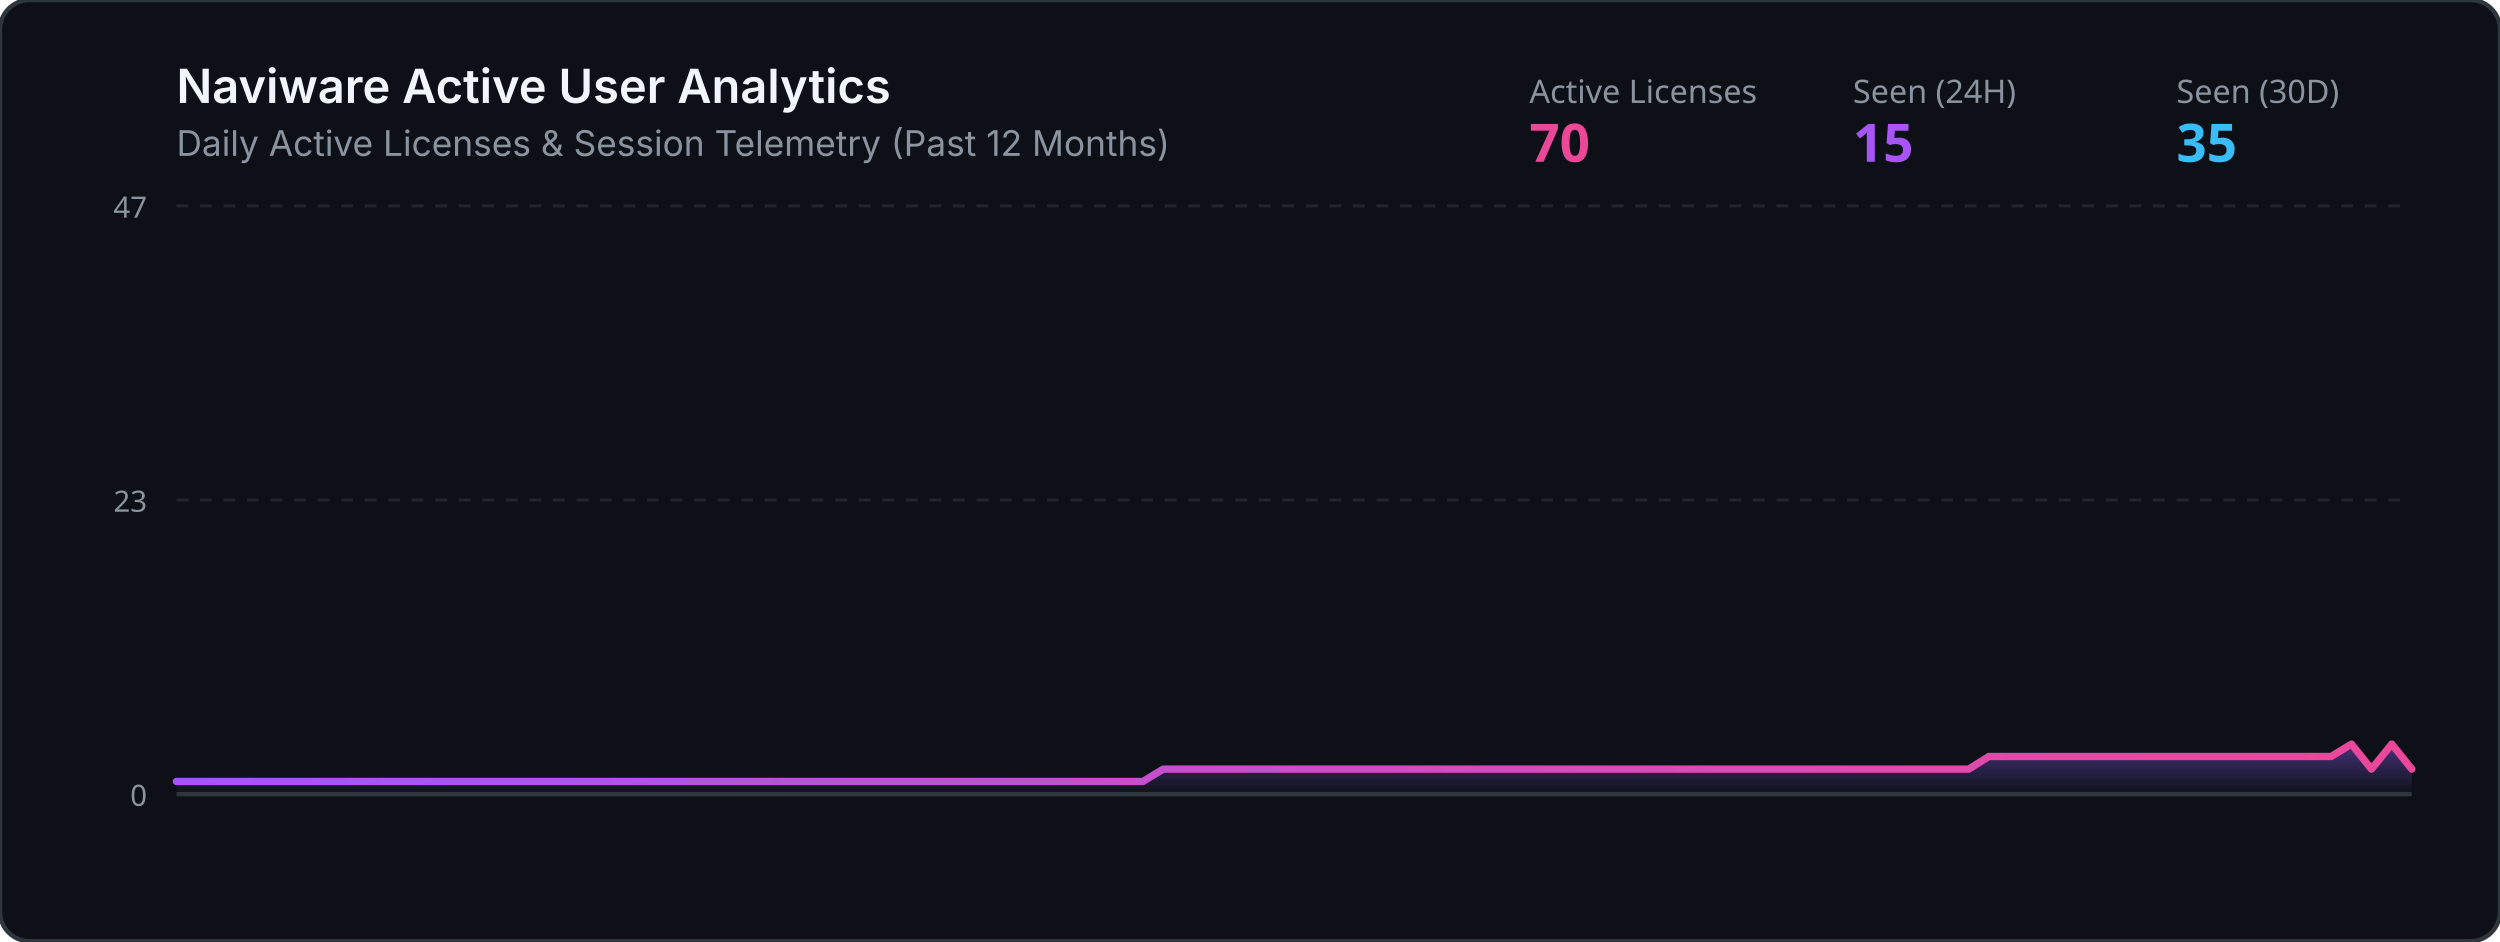
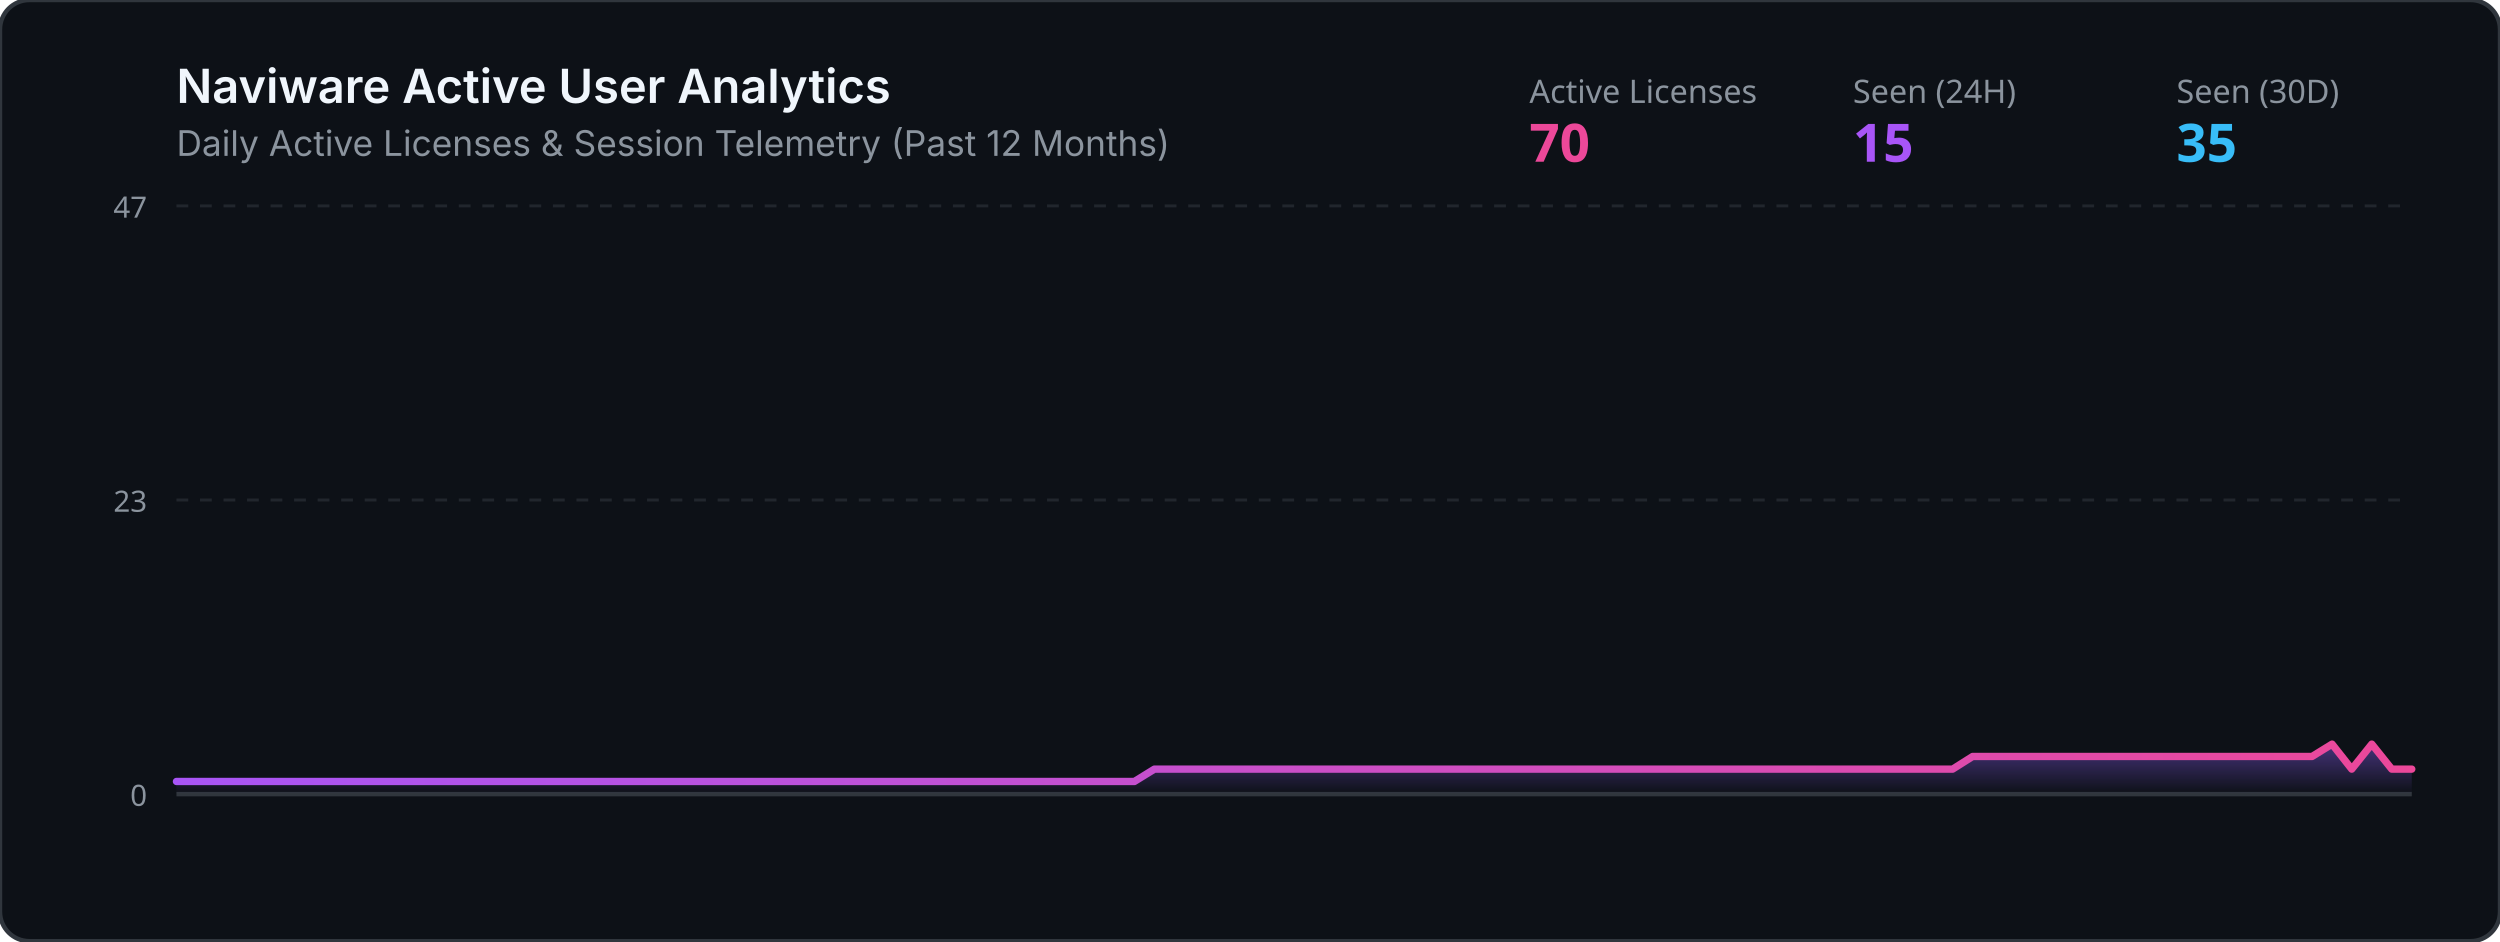
<svg xmlns="http://www.w3.org/2000/svg" viewBox="0 0 850 320" width="100%" height="320">
  <defs>
    <linearGradient id="grad" x1="0%" y1="0%" x2="0%" y2="100%">
      <stop offset="0%" stop-color="#8b5cf6" stop-opacity="0.45" />
      <stop offset="100%" stop-color="#8b5cf6" stop-opacity="0.0" />
    </linearGradient>
    <linearGradient id="lineGrad" x1="0%" y1="0%" x2="100%" y2="0%">
      <stop offset="0%" stop-color="#a855f7" />
      <stop offset="100%" stop-color="#ec4899" />
    </linearGradient>
  </defs>
  <rect width="850" height="320" rx="10" fill="#0d1117" stroke="#30363d" stroke-width="1.5" />
  <text x="60" y="35" fill="#f0f6fc" font-family="-apple-system,BlinkMacSystemFont,Segoe UI,sans-serif" font-size="16" font-weight="600">Naviware Active User Analytics</text>
  <text x="60" y="53" fill="#8b949e" font-family="-apple-system,BlinkMacSystemFont,Segoe UI,sans-serif" font-size="12">Daily Active Licenses &amp; Session Telemetry (Past 12 Months)</text>
  <text x="520" y="35" fill="#8b949e" font-family="sans-serif" font-size="11">Active Licenses</text>
  <text x="520" y="55" fill="#ec4899" font-family="sans-serif" font-size="18" font-weight="bold">70</text>
  <text x="630" y="35" fill="#8b949e" font-family="sans-serif" font-size="11">Seen (24H)</text>
  <text x="630" y="55" fill="#a855f7" font-family="sans-serif" font-size="18" font-weight="bold">15</text>
  <text x="740" y="35" fill="#8b949e" font-family="sans-serif" font-size="11">Seen (30D)</text>
  <text x="740" y="55" fill="#38bdf8" font-family="sans-serif" font-size="18" font-weight="bold">35</text>
  <line x1="60" y1="70" x2="820" y2="70" stroke="#21262d" stroke-width="1" stroke-dasharray="4" />
  <line x1="60" y1="170.0" x2="820" y2="170.0" stroke="#21262d" stroke-width="1" stroke-dasharray="4" />
  <line x1="60" y1="270" x2="820" y2="270" stroke="#30363d" stroke-width="1.5" />
  <text x="50" y="74" fill="#8b949e" font-family="sans-serif" font-size="10" text-anchor="end">47</text>
  <text x="50" y="174.0" fill="#8b949e" font-family="sans-serif" font-size="10" text-anchor="end">23</text>
  <text x="50" y="274" fill="#8b949e" font-family="sans-serif" font-size="10" text-anchor="end">0</text>
-   <polygon points="60,270 60.0,265.7 66.8,265.7 73.7,265.7 80.5,265.7 87.4,265.7 94.2,265.7 101.1,265.7 107.9,265.7 114.8,265.7 121.6,265.7 128.5,265.7 135.3,265.7 142.2,265.7 149.0,265.7 155.9,265.7 162.7,265.7 169.5,265.7 176.4,265.7 183.2,265.7 190.1,265.7 196.9,265.7 203.8,265.7 210.6,265.7 217.5,265.7 224.3,265.7 231.2,265.7 238.0,265.7 244.9,265.7 251.7,265.7 258.6,265.7 265.4,265.7 272.3,265.7 279.1,265.7 285.9,265.7 292.8,265.7 299.6,265.7 306.5,265.7 313.3,265.7 320.2,265.7 327.0,265.7 333.9,265.7 340.7,265.7 347.6,265.7 354.4,265.7 361.3,265.7 368.1,265.7 375.0,265.7 381.8,265.7 388.6,265.7 395.5,261.5 402.3,261.5 409.2,261.5 416.0,261.5 422.9,261.5 429.7,261.5 436.6,261.5 443.4,261.5 450.3,261.5 457.1,261.5 464.0,261.5 470.8,261.5 477.7,261.5 484.5,261.5 491.4,261.5 498.2,261.5 505.0,261.5 511.9,261.5 518.7,261.5 525.6,261.5 532.4,261.5 539.3,261.5 546.1,261.5 553.0,261.5 559.8,261.5 566.7,261.5 573.5,261.5 580.4,261.5 587.2,261.5 594.1,261.5 600.9,261.5 607.7,261.5 614.6,261.5 621.4,261.5 628.3,261.5 635.1,261.5 642.0,261.5 648.8,261.5 655.7,261.5 662.5,261.5 669.4,261.5 676.2,257.2 683.1,257.2 689.9,257.2 696.8,257.2 703.6,257.2 710.5,257.2 717.3,257.2 724.1,257.2 731.0,257.2 737.8,257.2 744.7,257.2 751.5,257.2 758.4,257.2 765.2,257.2 772.1,257.2 778.9,257.2 785.8,257.2 792.6,257.2 799.5,253.0 806.3,261.5 813.2,253.0 820.0,261.5 820,270" fill="url(#grad)" />
-   <polyline points="60.0,265.7 66.8,265.7 73.7,265.7 80.5,265.7 87.4,265.7 94.2,265.7 101.1,265.7 107.9,265.7 114.8,265.7 121.6,265.7 128.5,265.7 135.3,265.7 142.2,265.7 149.0,265.7 155.9,265.7 162.7,265.7 169.5,265.7 176.4,265.7 183.2,265.7 190.1,265.7 196.9,265.7 203.8,265.7 210.6,265.7 217.5,265.7 224.3,265.7 231.2,265.7 238.0,265.7 244.9,265.7 251.7,265.7 258.6,265.7 265.4,265.7 272.3,265.7 279.1,265.7 285.9,265.7 292.8,265.7 299.6,265.7 306.5,265.7 313.3,265.7 320.2,265.7 327.0,265.7 333.9,265.7 340.7,265.7 347.6,265.7 354.4,265.7 361.3,265.7 368.1,265.7 375.0,265.7 381.8,265.7 388.6,265.7 395.5,261.5 402.3,261.5 409.2,261.5 416.0,261.5 422.9,261.5 429.7,261.5 436.6,261.5 443.4,261.5 450.3,261.5 457.1,261.5 464.0,261.5 470.8,261.5 477.7,261.5 484.5,261.5 491.4,261.5 498.2,261.5 505.0,261.5 511.9,261.5 518.7,261.5 525.6,261.5 532.4,261.5 539.3,261.5 546.1,261.5 553.0,261.5 559.8,261.5 566.7,261.5 573.5,261.5 580.4,261.5 587.2,261.5 594.1,261.5 600.9,261.5 607.7,261.5 614.6,261.5 621.4,261.5 628.3,261.5 635.1,261.5 642.0,261.5 648.8,261.5 655.7,261.5 662.5,261.5 669.4,261.5 676.2,257.2 683.1,257.2 689.9,257.2 696.8,257.2 703.6,257.2 710.5,257.2 717.3,257.2 724.1,257.2 731.0,257.2 737.8,257.2 744.7,257.2 751.5,257.2 758.4,257.2 765.2,257.2 772.1,257.2 778.9,257.2 785.8,257.2 792.6,257.2 799.5,253.0 806.3,261.5 813.2,253.0 820.0,261.5" fill="none" stroke="url(#lineGrad)" stroke-width="2.5" stroke-linecap="round" stroke-linejoin="round" />
+   <polygon points="60,270 60.0,265.7 66.8,265.7 73.6,265.7 80.4,265.7 87.1,265.7 93.9,265.7 100.7,265.7 107.5,265.7 114.3,265.7 121.1,265.7 127.9,265.7 134.6,265.7 141.4,265.7 148.2,265.7 155.0,265.7 161.8,265.7 168.6,265.7 175.4,265.7 182.1,265.7 188.9,265.7 195.7,265.7 202.5,265.7 209.3,265.7 216.1,265.7 222.9,265.7 229.6,265.7 236.4,265.7 243.2,265.7 250.0,265.7 256.8,265.7 263.6,265.7 270.4,265.7 277.1,265.7 283.9,265.7 290.7,265.7 297.5,265.7 304.3,265.7 311.1,265.7 317.9,265.7 324.6,265.7 331.4,265.7 338.2,265.7 345.0,265.7 351.8,265.7 358.6,265.7 365.4,265.7 372.1,265.7 378.9,265.7 385.7,265.7 392.5,261.5 399.3,261.5 406.1,261.5 412.9,261.5 419.6,261.5 426.4,261.5 433.2,261.5 440.0,261.5 446.8,261.5 453.6,261.5 460.4,261.5 467.1,261.5 473.9,261.5 480.7,261.5 487.5,261.5 494.3,261.5 501.1,261.5 507.9,261.5 514.6,261.5 521.4,261.5 528.2,261.5 535.0,261.5 541.8,261.5 548.6,261.5 555.4,261.5 562.1,261.5 568.9,261.5 575.7,261.5 582.5,261.5 589.3,261.5 596.1,261.5 602.9,261.5 609.6,261.5 616.4,261.5 623.2,261.5 630.0,261.5 636.8,261.5 643.6,261.5 650.4,261.5 657.1,261.5 663.9,261.5 670.7,257.2 677.5,257.2 684.3,257.2 691.1,257.2 697.9,257.2 704.6,257.2 711.4,257.2 718.2,257.2 725.0,257.2 731.8,257.2 738.6,257.2 745.4,257.2 752.1,257.2 758.9,257.2 765.7,257.2 772.5,257.2 779.3,257.2 786.1,257.2 792.9,253.0 799.6,261.5 806.4,253.0 813.2,261.5 820.0,261.5 820,270" fill="url(#grad)" />
+   <polyline points="60.0,265.7 66.8,265.7 73.6,265.7 80.4,265.7 87.1,265.7 93.9,265.7 100.7,265.7 107.5,265.7 114.3,265.7 121.1,265.7 127.9,265.7 134.6,265.7 141.4,265.7 148.2,265.7 155.0,265.7 161.8,265.7 168.6,265.7 175.4,265.7 182.1,265.7 188.9,265.7 195.7,265.7 202.5,265.7 209.3,265.7 216.1,265.7 222.9,265.7 229.6,265.7 236.4,265.7 243.2,265.7 250.0,265.7 256.8,265.7 263.6,265.7 270.4,265.7 277.1,265.7 283.9,265.7 290.7,265.7 297.5,265.7 304.3,265.7 311.1,265.7 317.9,265.7 324.6,265.7 331.4,265.7 338.2,265.7 345.0,265.7 351.8,265.7 358.6,265.7 365.4,265.7 372.1,265.7 378.9,265.7 385.7,265.7 392.5,261.5 399.3,261.5 406.1,261.5 412.9,261.5 419.6,261.5 426.4,261.5 433.2,261.5 440.0,261.5 446.8,261.5 453.6,261.5 460.4,261.5 467.1,261.5 473.9,261.5 480.7,261.5 487.5,261.5 494.3,261.5 501.1,261.5 507.9,261.5 514.6,261.5 521.4,261.5 528.2,261.5 535.0,261.5 541.8,261.5 548.6,261.5 555.4,261.5 562.1,261.5 568.9,261.5 575.7,261.5 582.5,261.5 589.3,261.5 596.1,261.5 602.9,261.5 609.6,261.5 616.4,261.5 623.2,261.5 630.0,261.5 636.8,261.5 643.6,261.5 650.4,261.5 657.1,261.5 663.9,261.5 670.7,257.2 677.5,257.2 684.3,257.2 691.1,257.2 697.9,257.2 704.6,257.2 711.4,257.2 718.2,257.2 725.0,257.2 731.8,257.2 738.6,257.2 745.4,257.2 752.1,257.2 758.9,257.2 765.7,257.2 772.5,257.2 779.3,257.2 786.1,257.2 792.9,253.0 799.6,261.5 806.4,253.0 813.2,261.5 820.0,261.5" fill="none" stroke="url(#lineGrad)" stroke-width="2.5" stroke-linecap="round" stroke-linejoin="round" />
</svg>
